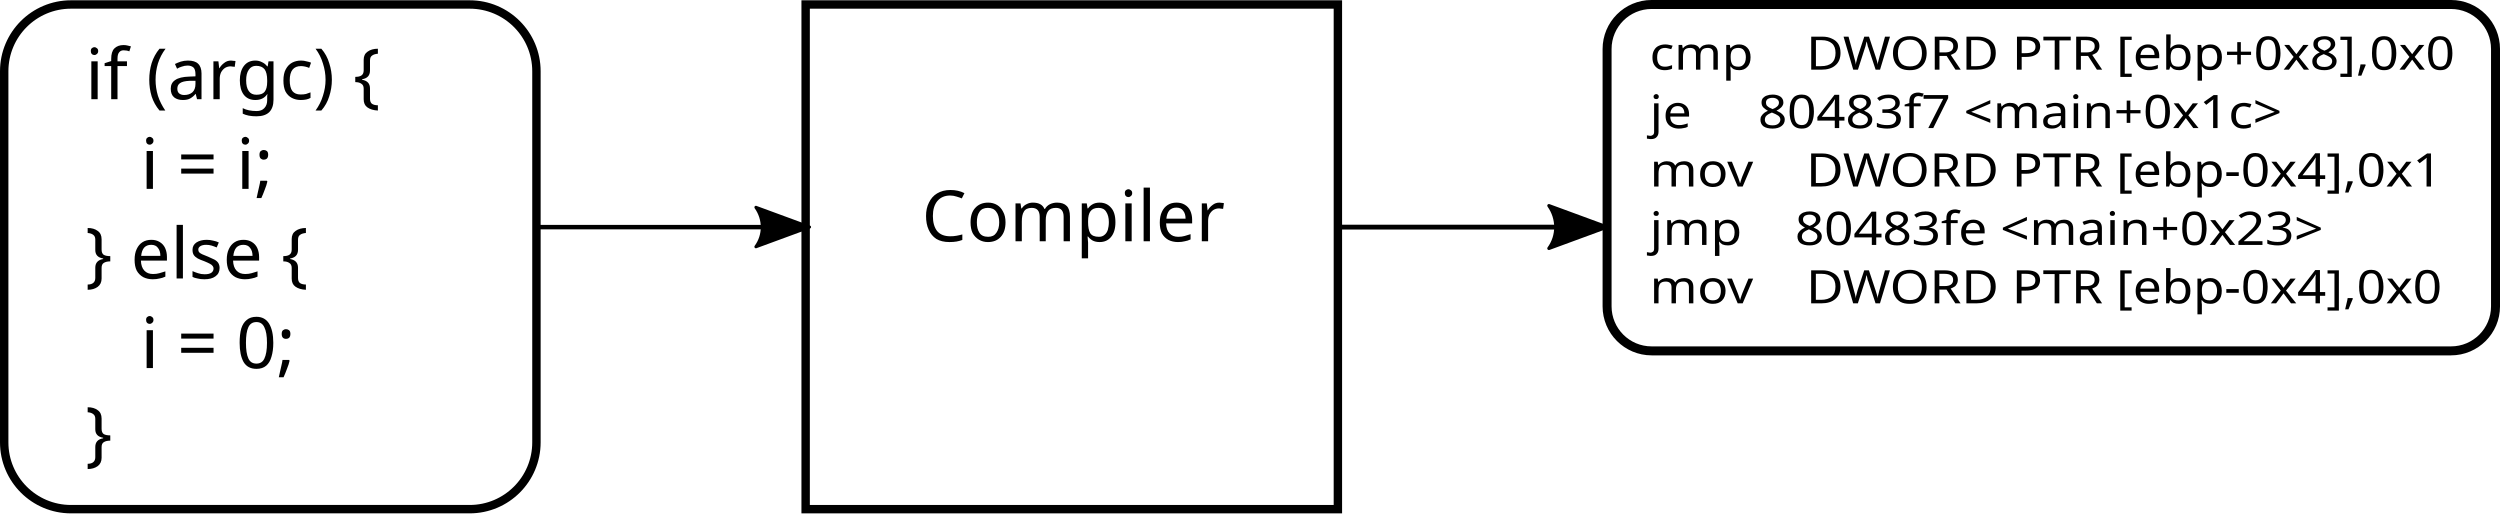
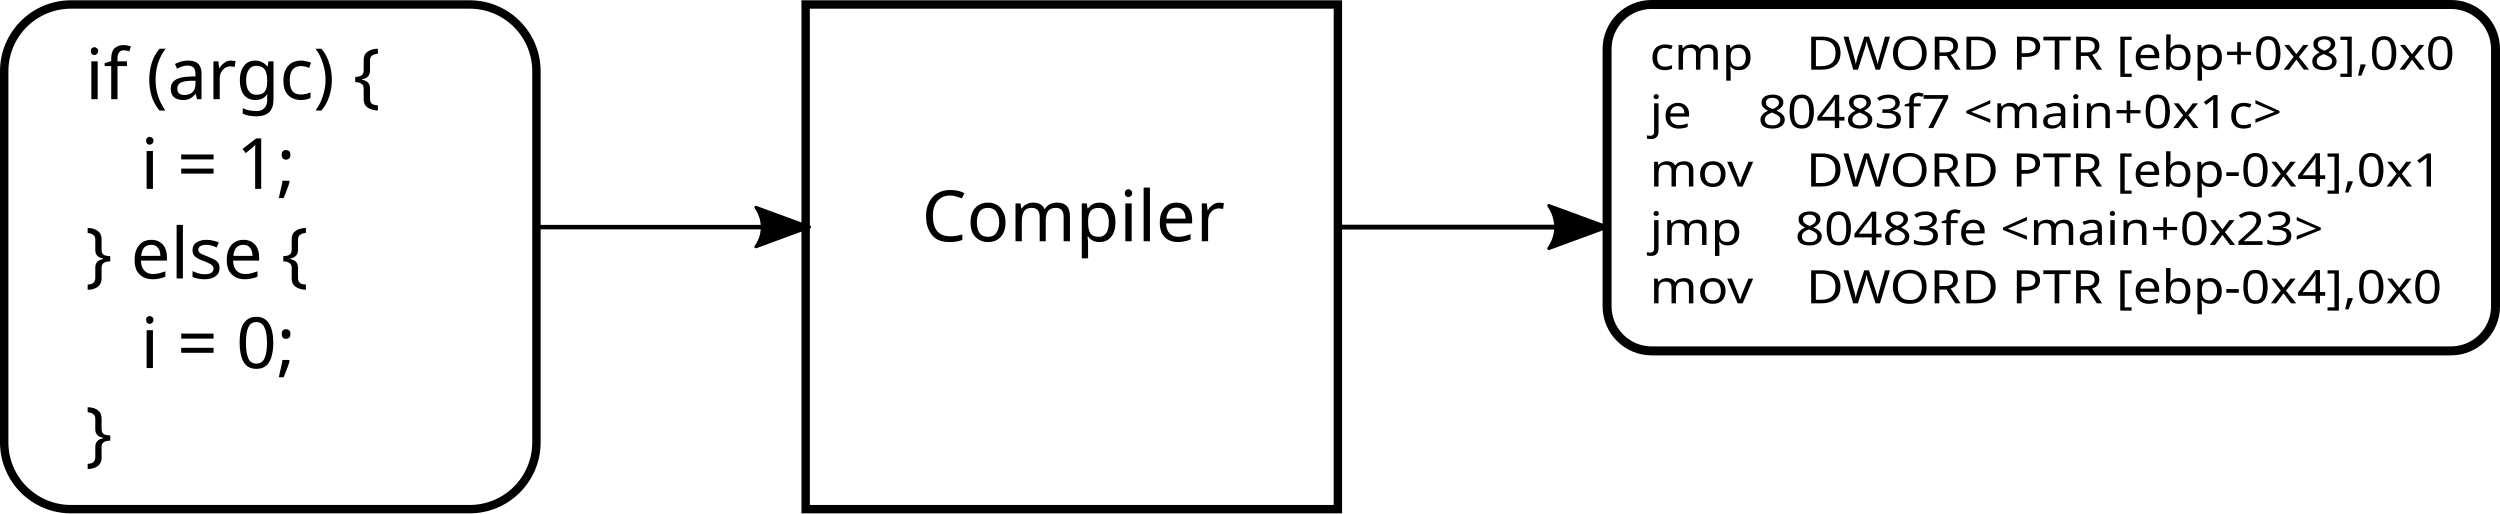
<svg xmlns="http://www.w3.org/2000/svg" width="148.561mm" height="30.507mm" viewBox="0 0 148.561 30.507" version="1.1" id="svg18">
  <defs id="defs12">
    <marker orient="auto" refY="0" refX="0" id="marker12458" style="overflow:visible">
      <path id="path12456" style="fill:#000000;fill-opacity:1;fill-rule:evenodd;stroke:#000000;stroke-width:0.625;stroke-linejoin:round;stroke-opacity:1" d="M 8.719,4.034 -2.207,0.016 8.719,-4.002 c -1.745,2.372 -1.735,5.617 -6e-7,8.035 z" transform="matrix(-1.1,0,0,-1.1,-1.1,0)" />
    </marker>
    <marker orient="auto" refY="0" refX="0" id="marker12400" style="overflow:visible">
      <path id="path12398" style="fill:#000000;fill-opacity:1;fill-rule:evenodd;stroke:#000000;stroke-width:0.625;stroke-linejoin:round;stroke-opacity:1" d="M 8.719,4.034 -2.207,0.016 8.719,-4.002 c -1.745,2.372 -1.735,5.617 -6e-7,8.035 z" transform="matrix(-1.1,0,0,-1.1,-1.1,0)" />
    </marker>
    <marker orient="auto" refY="0" refX="0" id="Arrow2Lend" style="overflow:visible">
      <path id="path8919" style="fill:#000000;fill-opacity:1;fill-rule:evenodd;stroke:#000000;stroke-width:0.625;stroke-linejoin:round;stroke-opacity:1" d="M 8.719,4.034 -2.207,0.016 8.719,-4.002 c -1.745,2.372 -1.735,5.617 -6e-7,8.035 z" transform="matrix(-1.1,0,0,-1.1,-1.1,0)" />
    </marker>
    <marker style="overflow:visible" id="marker12067" refX="0" refY="0" orient="auto">
      <path transform="matrix(-1.1,0,0,-1.1,-1.1,0)" d="M 8.719,4.034 -2.207,0.016 8.719,-4.002 c -1.745,2.372 -1.735,5.617 -6e-7,8.035 z" style="fill:#000000;fill-opacity:1;fill-rule:evenodd;stroke:#000000;stroke-width:0.625;stroke-linejoin:round;stroke-opacity:1" id="path12065" />
    </marker>
    <marker style="overflow:visible" id="marker12027" refX="0" refY="0" orient="auto">
      <path transform="matrix(-1.1,0,0,-1.1,-1.1,0)" d="M 8.719,4.034 -2.207,0.016 8.719,-4.002 c -1.745,2.372 -1.735,5.617 -6e-7,8.035 z" style="fill:#000000;fill-opacity:1;fill-rule:evenodd;stroke:#000000;stroke-width:0.625;stroke-linejoin:round;stroke-opacity:1" id="path12025" />
    </marker>
    <marker style="overflow:visible" id="marker11993" refX="0" refY="0" orient="auto">
      <path transform="matrix(-1.1,0,0,-1.1,-1.1,0)" d="M 8.719,4.034 -2.207,0.016 8.719,-4.002 c -1.745,2.372 -1.735,5.617 -6e-7,8.035 z" style="fill:#000000;fill-opacity:1;fill-rule:evenodd;stroke:#000000;stroke-width:0.625;stroke-linejoin:round;stroke-opacity:1" id="path11991" />
    </marker>
    <marker style="overflow:visible" id="marker11965" refX="0" refY="0" orient="auto">
      <path transform="matrix(-1.1,0,0,-1.1,-1.1,0)" d="M 8.719,4.034 -2.207,0.016 8.719,-4.002 c -1.745,2.372 -1.735,5.617 -6e-7,8.035 z" style="fill:#000000;fill-opacity:1;fill-rule:evenodd;stroke:#000000;stroke-width:0.625;stroke-linejoin:round;stroke-opacity:1" id="path11963" />
    </marker>
    <marker style="overflow:visible" id="marker11943" refX="0" refY="0" orient="auto">
      <path transform="matrix(-1.1,0,0,-1.1,-1.1,0)" d="M 8.719,4.034 -2.207,0.016 8.719,-4.002 c -1.745,2.372 -1.735,5.617 -6e-7,8.035 z" style="fill:#000000;fill-opacity:1;fill-rule:evenodd;stroke:#000000;stroke-width:0.625;stroke-linejoin:round;stroke-opacity:1" id="path11941" />
    </marker>
  </defs>
  <g id="layer1" transform="translate(-39.56019,-98.29553)">
    <rect style="fill:none;fill-opacity:1;stroke:#000000;stroke-width:0.499;stroke-miterlimit:4;stroke-dasharray:none;stroke-opacity:1" id="rect935-8-8-0" width="31.628" height="29.99" x="39.81" y="98.562" rx="3.969" ry="3.969" />
    <text xml:space="preserve" style="font-style:normal;font-weight:normal;font-size:4.21px;line-height:2.631px;font-family:sans-serif;letter-spacing:0px;word-spacing:0px;fill:#000000;fill-opacity:1;stroke:none;stroke-width:0.105" x="44.627" y="104.192" id="text1080-13-10-0-2-2-6-8-1-0">
      <tspan id="tspan1078-96-6-5-5-2-6-0-4-8" x="44.627" y="104.192" style="font-style:normal;font-variant:normal;font-weight:normal;font-stretch:normal;font-family:'CMU Typewriter Text';-inkscape-font-specification:'CMU Typewriter Text';stroke-width:0.105">if (argc) {</tspan>
      <tspan x="44.627" y="106.823" style="font-style:normal;font-variant:normal;font-weight:normal;font-stretch:normal;font-family:'CMU Typewriter Text';-inkscape-font-specification:'CMU Typewriter Text';stroke-width:0.105" id="tspan11905" />
-       <tspan x="44.627" y="109.518" style="font-style:normal;font-variant:normal;font-weight:normal;font-stretch:normal;font-family:'CMU Typewriter Text';-inkscape-font-specification:'CMU Typewriter Text';stroke-width:0.105" id="tspan11891">   i = i;</tspan>
+       <tspan x="44.627" y="109.518" style="font-style:normal;font-variant:normal;font-weight:normal;font-stretch:normal;font-family:'CMU Typewriter Text';-inkscape-font-specification:'CMU Typewriter Text';stroke-width:0.105" id="tspan11891">   i = 1;</tspan>
      <tspan x="44.627" y="112.149" style="font-style:normal;font-variant:normal;font-weight:normal;font-stretch:normal;font-family:'CMU Typewriter Text';-inkscape-font-specification:'CMU Typewriter Text';stroke-width:0.105" id="tspan11903" />
      <tspan x="44.627" y="114.843" style="font-style:normal;font-variant:normal;font-weight:normal;font-stretch:normal;font-family:'CMU Typewriter Text';-inkscape-font-specification:'CMU Typewriter Text';stroke-width:0.105" id="tspan11893">} else {</tspan>
      <tspan x="44.627" y="117.474" style="font-style:normal;font-variant:normal;font-weight:normal;font-stretch:normal;font-family:'CMU Typewriter Text';-inkscape-font-specification:'CMU Typewriter Text';stroke-width:0.105" id="tspan11899" />
      <tspan x="44.627" y="120.169" style="font-style:normal;font-variant:normal;font-weight:normal;font-stretch:normal;font-family:'CMU Typewriter Text';-inkscape-font-specification:'CMU Typewriter Text';stroke-width:0.105" id="tspan11897">   i = 0;</tspan>
      <tspan x="44.627" y="122.8" style="font-style:normal;font-variant:normal;font-weight:normal;font-stretch:normal;font-family:'CMU Typewriter Text';-inkscape-font-specification:'CMU Typewriter Text';stroke-width:0.105" id="tspan11907" />
      <tspan x="44.627" y="125.495" style="font-style:normal;font-variant:normal;font-weight:normal;font-stretch:normal;font-family:'CMU Typewriter Text';-inkscape-font-specification:'CMU Typewriter Text';stroke-width:0.105" id="tspan11901">}</tspan>
    </text>
    <rect style="fill:none;fill-opacity:1;stroke:#000000;stroke-width:0.499;stroke-miterlimit:4;stroke-dasharray:none;stroke-opacity:1" id="rect935-8-8-0-0" width="31.628" height="29.99" x="87.435" y="98.562" />
    <rect style="fill:none;fill-opacity:1;stroke:#000000;stroke-width:0.534;stroke-linejoin:round;stroke-miterlimit:4;stroke-dasharray:none;stroke-opacity:1" id="rect935-8-8-0-6" width="52.795" height="20.584" x="135.06" y="98.562" rx="2.646" ry="2.646" />
    <path style="fill:none;stroke:#000000;stroke-width:0.265px;stroke-linecap:butt;stroke-linejoin:miter;stroke-opacity:1;marker-end:url(#marker12400)" d="m 71.438,111.792 h 15.875" id="path12394" />
    <path style="fill:none;stroke:#000000;stroke-width:0.287px;stroke-linecap:butt;stroke-linejoin:miter;stroke-opacity:1;marker-end:url(#marker12458)" d="m 119.062,111.792 h 15.61" id="path12396" />
    <text xml:space="preserve" style="font-style:normal;font-weight:normal;font-size:4.21px;line-height:2.631px;font-family:sans-serif;letter-spacing:0px;word-spacing:0px;fill:#000000;fill-opacity:1;stroke:none;stroke-width:0.105" x="94.338" y="112.633" id="text1080-13-10-0-2-2-6-8-1-0-5">
      <tspan x="94.338" y="112.633" style="font-style:normal;font-variant:normal;font-weight:normal;font-stretch:normal;font-family:'CMU Typewriter Text';-inkscape-font-specification:'CMU Typewriter Text';stroke-width:0.105" id="tspan11901-2">Compiler</tspan>
    </text>
    <text xml:space="preserve" style="font-style:normal;font-weight:normal;font-size:2.884px;line-height:1.802px;font-family:sans-serif;letter-spacing:0px;word-spacing:0px;fill:#000000;fill-opacity:1;stroke:none;stroke-width:0.072" x="130.907" y="107.67" id="text1080-13-10-0-2-2-6-8-1-0-5-5" transform="scale(1.051071,0.9514101)">
      <tspan x="130.907" y="107.67" style="font-style:normal;font-variant:normal;font-weight:normal;font-stretch:normal;font-family:'CMU Typewriter Text';-inkscape-font-specification:'CMU Typewriter Text';stroke-width:0.072" id="tspan11901-2-0">cmp    DWORD PTR [ebp+0x8],0x0</tspan>
      <tspan x="130.907" y="109.473" style="font-style:normal;font-variant:normal;font-weight:normal;font-stretch:normal;font-family:'CMU Typewriter Text';-inkscape-font-specification:'CMU Typewriter Text';stroke-width:0.072" id="tspan12752" />
      <tspan x="130.907" y="111.319" style="font-style:normal;font-variant:normal;font-weight:normal;font-stretch:normal;font-family:'CMU Typewriter Text';-inkscape-font-specification:'CMU Typewriter Text';stroke-width:0.072" id="tspan12750">je     80483f7 &lt;main+0x1c&gt;</tspan>
      <tspan x="130.907" y="113.121" style="font-style:normal;font-variant:normal;font-weight:normal;font-stretch:normal;font-family:'CMU Typewriter Text';-inkscape-font-specification:'CMU Typewriter Text';stroke-width:0.072" id="tspan12764" />
      <tspan x="130.907" y="114.967" style="font-style:normal;font-variant:normal;font-weight:normal;font-stretch:normal;font-family:'CMU Typewriter Text';-inkscape-font-specification:'CMU Typewriter Text';stroke-width:0.072" id="tspan12758">mov    DWORD PTR [ebp-0x4],0x1</tspan>
      <tspan x="130.907" y="116.769" style="font-style:normal;font-variant:normal;font-weight:normal;font-stretch:normal;font-family:'CMU Typewriter Text';-inkscape-font-specification:'CMU Typewriter Text';stroke-width:0.072" id="tspan12760" />
      <tspan x="130.907" y="118.615" style="font-style:normal;font-variant:normal;font-weight:normal;font-stretch:normal;font-family:'CMU Typewriter Text';-inkscape-font-specification:'CMU Typewriter Text';stroke-width:0.072" id="tspan12762">jmp    80483fe &lt;main+0x23&gt;</tspan>
      <tspan x="130.907" y="120.418" style="font-style:normal;font-variant:normal;font-weight:normal;font-stretch:normal;font-family:'CMU Typewriter Text';-inkscape-font-specification:'CMU Typewriter Text';stroke-width:0.072" id="tspan12776" />
      <tspan x="130.907" y="122.264" style="font-style:normal;font-variant:normal;font-weight:normal;font-stretch:normal;font-family:'CMU Typewriter Text';-inkscape-font-specification:'CMU Typewriter Text';stroke-width:0.072" id="tspan12778">mov    DWORD PTR [ebp-0x4],0x0</tspan>
      <tspan x="130.907" y="124.066" style="font-style:normal;font-variant:normal;font-weight:normal;font-stretch:normal;font-family:'CMU Typewriter Text';-inkscape-font-specification:'CMU Typewriter Text';stroke-width:0.072" id="tspan12774" />
      <tspan x="130.907" y="125.869" style="font-style:normal;font-variant:normal;font-weight:normal;font-stretch:normal;font-family:'CMU Typewriter Text';-inkscape-font-specification:'CMU Typewriter Text';stroke-width:0.072" id="tspan12770" />
      <tspan x="130.907" y="127.671" style="font-style:normal;font-variant:normal;font-weight:normal;font-stretch:normal;font-family:'CMU Typewriter Text';-inkscape-font-specification:'CMU Typewriter Text';stroke-width:0.072" id="tspan12772" />
      <tspan x="130.907" y="129.473" style="font-style:normal;font-variant:normal;font-weight:normal;font-stretch:normal;font-family:'CMU Typewriter Text';-inkscape-font-specification:'CMU Typewriter Text';stroke-width:0.072" id="tspan12766" />
      <tspan x="130.907" y="131.276" style="font-style:normal;font-variant:normal;font-weight:normal;font-stretch:normal;font-family:'CMU Typewriter Text';-inkscape-font-specification:'CMU Typewriter Text';stroke-width:0.072" id="tspan12754" />
      <tspan x="130.907" y="133.078" style="font-style:normal;font-variant:normal;font-weight:normal;font-stretch:normal;font-family:'CMU Typewriter Text';-inkscape-font-specification:'CMU Typewriter Text';stroke-width:0.072" id="tspan12756" />
    </text>
  </g>
</svg>
